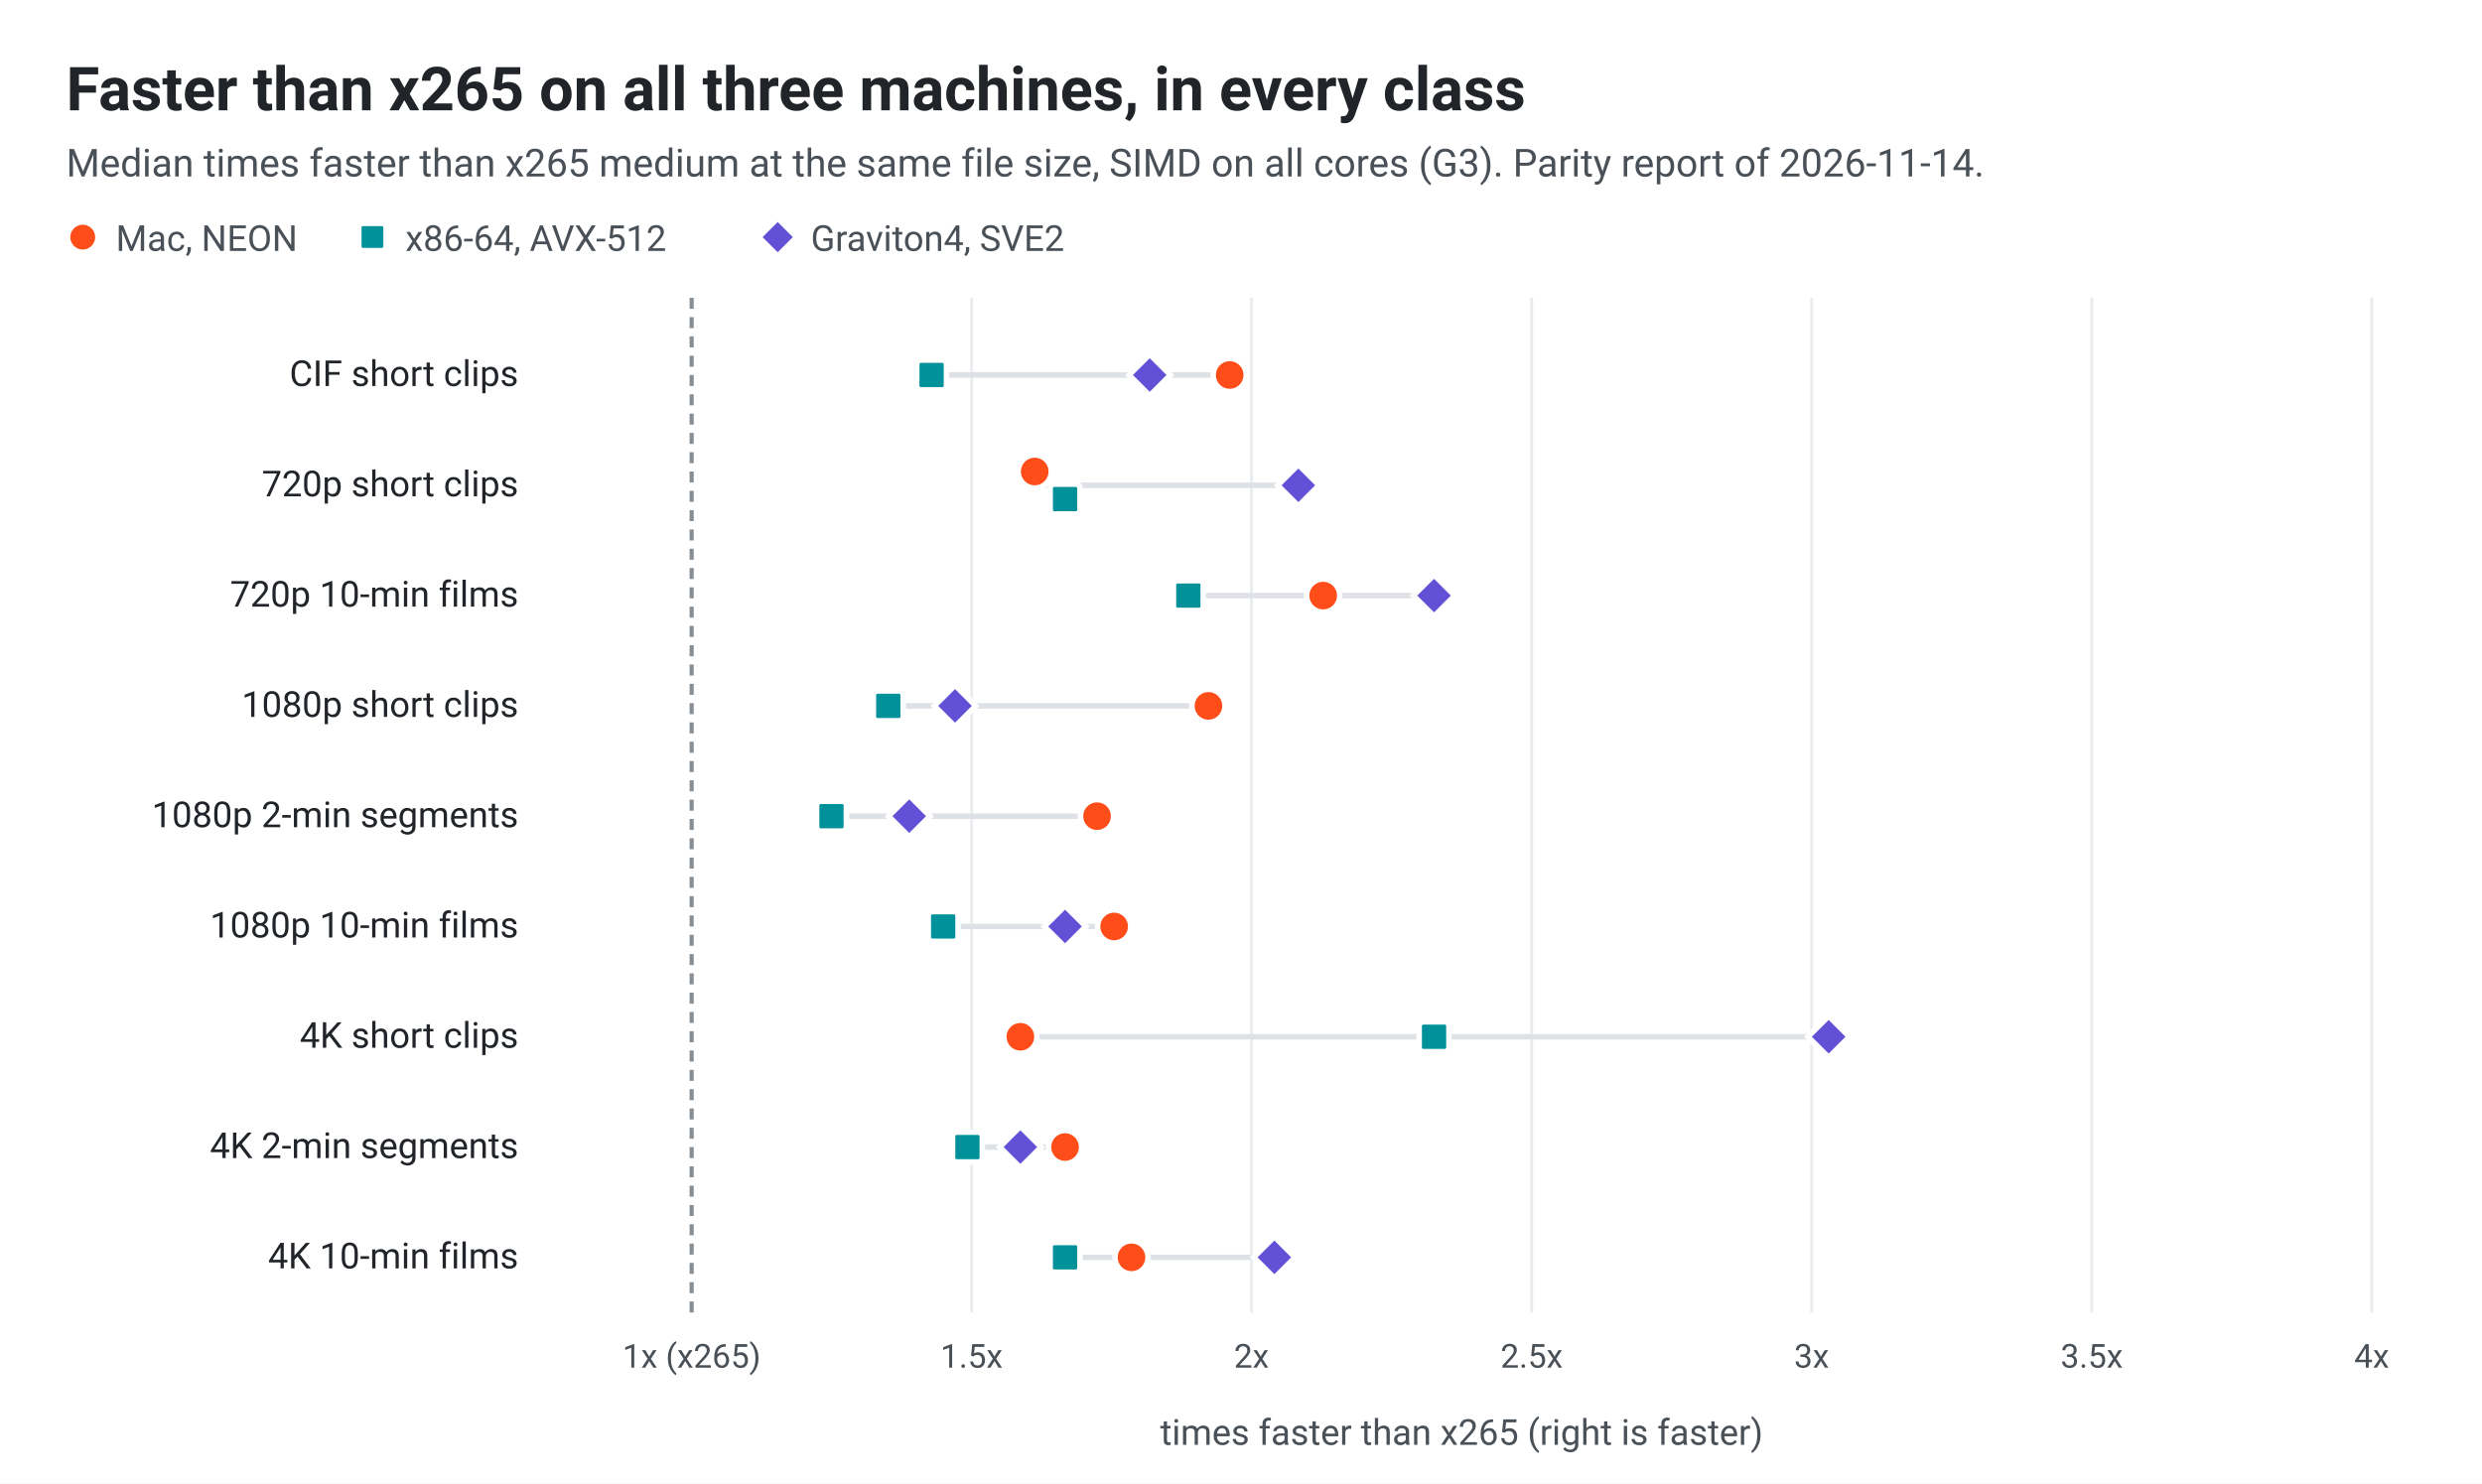
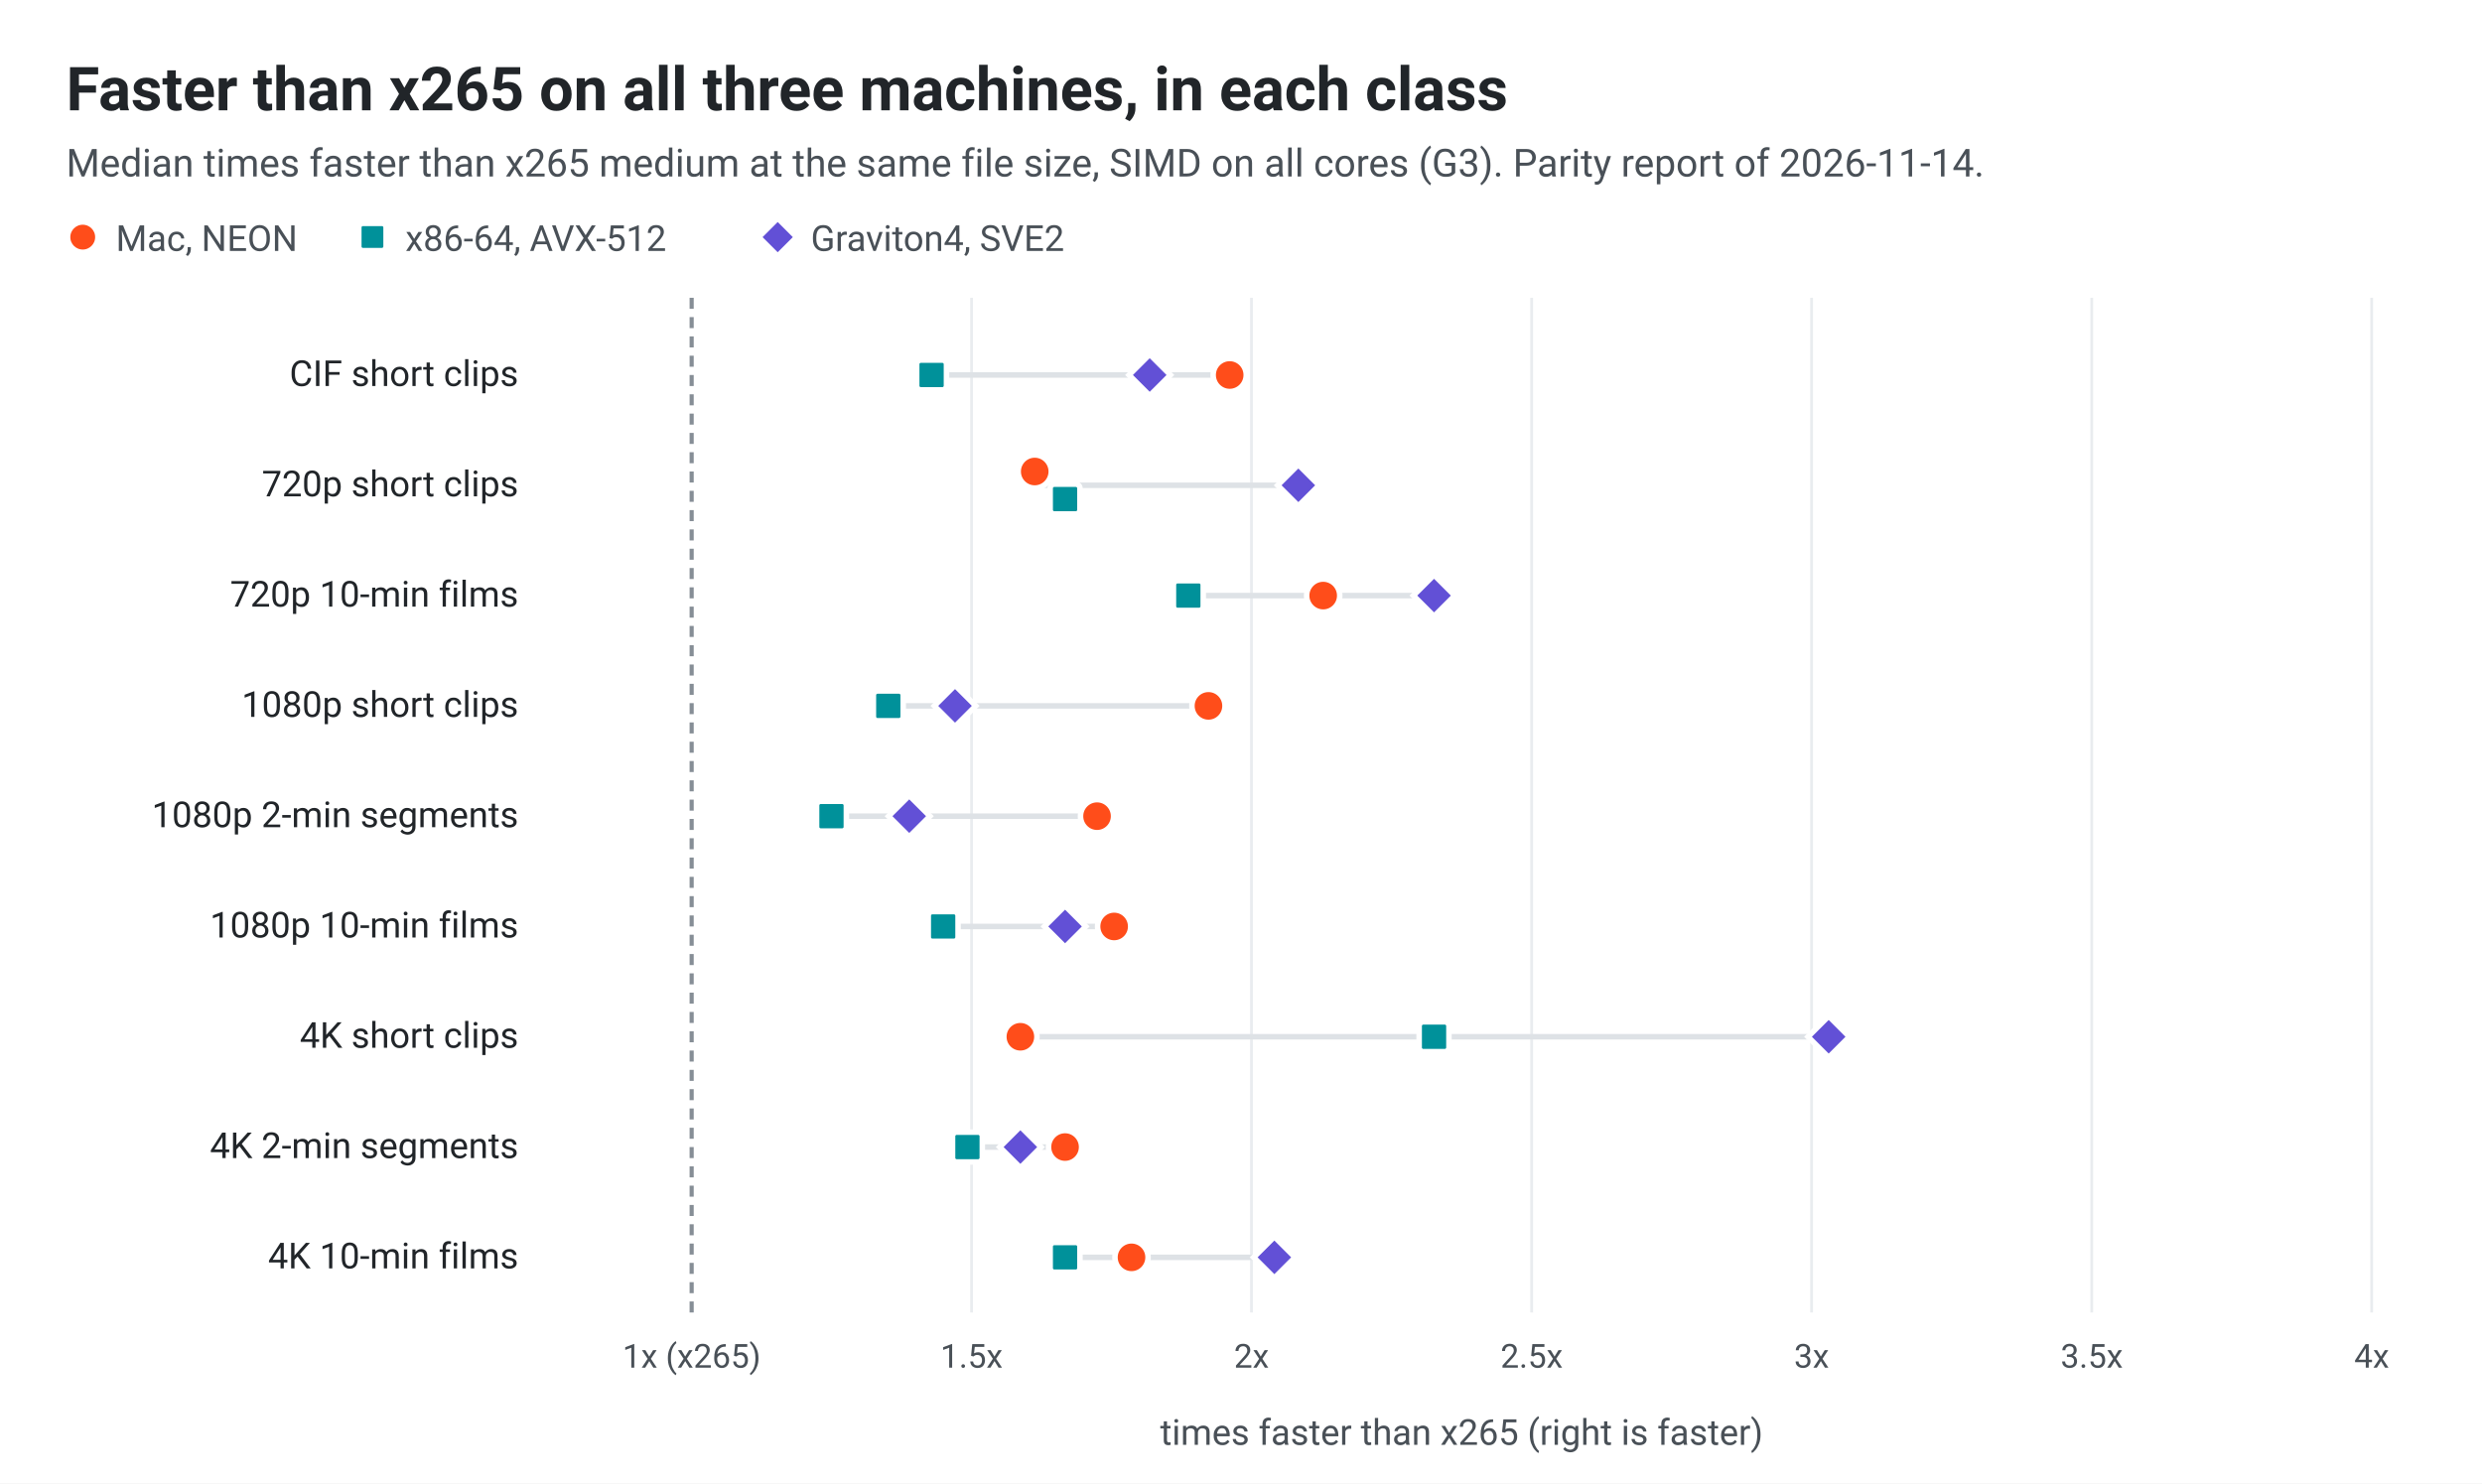
<svg xmlns="http://www.w3.org/2000/svg" width="900" height="538" viewBox="0 0 900 538" role="img">
  <style>
.bg{fill:#ffffff}.t1{fill:#212529}.t2{fill:#495057}.grid{stroke:#e9ecef}
.base{stroke:#868e96}.ring{stroke:#ffffff}.med{stroke:#212529}.band{fill:#f1f3f5}
.s1{fill:#ff4d1a}.s2{fill:#00919a}.s3{fill:#6250d6}.sx{fill:#868e96}
.l1{stroke:#ff4d1a}.l2{stroke:#00919a}.l3{stroke:#6250d6}.lx{stroke:#868e96}.span{stroke:#dee2e6}
.note{fill:#b8330a}.wash{fill:#ffe8dc}
text{font-family:system-ui,-apple-system,"Segoe UI",Roboto,Helvetica,Arial,sans-serif}
@media (prefers-color-scheme:dark){
.bg{fill:#1b1c1e}.t1{fill:#e9ecee}.t2{fill:#b6bcc1}.grid{stroke:#2e3135}
.base{stroke:#8f959a}.ring{stroke:#1b1c1e}.med{stroke:#e9ecee}.band{fill:#23262a}
.s1{fill:#ff4d1a}.s2{fill:#12a3ad}.s3{fill:#9085e9}.sx{fill:#8f959a}
.l1{stroke:#ff4d1a}.l2{stroke:#12a3ad}.l3{stroke:#9085e9}.lx{stroke:#8f959a}.span{stroke:#3a3e43}
.note{fill:#ff8a5c}.wash{fill:#45200f}}
</style>
  <rect width="100%" height="100%" class="bg" />
-   <text x="24.0" y="40.0" font-size="22" class="t1" text-anchor="start" font-weight="600">Faster than x265 on all three machines, in every class</text>
+   <text x="24.0" y="40.0" font-size="22" class="t1" text-anchor="start" font-weight="600">Faster than x265 on all three machines, in each class</text>
  <text x="24.0" y="64.0" font-size="14" class="t2" text-anchor="start">Median times faster than x265 medium at the same file size, SIMD on all cores (G3). Parity report of 2026-11-14.</text>
  <circle cx="30.0" cy="86.0" r="5.5" class="s1 ring" stroke-width="2" />
  <text x="42.0" y="91.0" font-size="13" class="t2" text-anchor="start">Mac, NEON</text>
  <rect x="130.1" y="81.0" width="9.9" height="9.9" rx="1.5" class="s2 ring" stroke-width="2" />
  <text x="147.0" y="91.0" font-size="13" class="t2" text-anchor="start">x86-64, AVX-512</text>
  <polygon points="282.0,79.1 288.9,86.0 282.0,92.9 275.1,86.0" class="s3 ring" stroke-width="2" />
  <text x="294.0" y="91.0" font-size="13" class="t2" text-anchor="start">Graviton4, SVE2</text>
  <line x1="250.8" y1="108" x2="250.8" y2="476" class="base" stroke-width="1.5" stroke-dasharray="4 3" />
  <text x="250.8" y="496.0" font-size="12" class="t2" text-anchor="middle">1x (x265)</text>
  <line x1="352.3" y1="108" x2="352.3" y2="476" class="grid" stroke-width="1" />
  <text x="352.3" y="496.0" font-size="12" class="t2" text-anchor="middle">1.5x</text>
  <line x1="453.8" y1="108" x2="453.8" y2="476" class="grid" stroke-width="1" />
  <text x="453.8" y="496.0" font-size="12" class="t2" text-anchor="middle">2x</text>
  <line x1="555.4" y1="108" x2="555.4" y2="476" class="grid" stroke-width="1" />
  <text x="555.4" y="496.0" font-size="12" class="t2" text-anchor="middle">2.5x</text>
  <line x1="656.9" y1="108" x2="656.9" y2="476" class="grid" stroke-width="1" />
  <text x="656.9" y="496.0" font-size="12" class="t2" text-anchor="middle">3x</text>
  <line x1="758.5" y1="108" x2="758.5" y2="476" class="grid" stroke-width="1" />
  <text x="758.5" y="496.0" font-size="12" class="t2" text-anchor="middle">3.5x</text>
  <line x1="860.0" y1="108" x2="860.0" y2="476" class="grid" stroke-width="1" />
  <text x="860.0" y="496.0" font-size="12" class="t2" text-anchor="middle">4x</text>
  <text x="530.0" y="524.0" font-size="13" class="t2" text-anchor="middle">times faster than x265 (right is faster)</text>
  <text x="188.0" y="140.0" font-size="13" class="t1" text-anchor="end">CIF short clips</text>
  <line x1="337.8" y1="136.0" x2="445.9" y2="136.0" class="span" stroke-width="2" />
  <circle cx="445.9" cy="136.0" r="6" class="s1 ring" stroke-width="2" />
  <rect x="332.4" y="130.6" width="10.8" height="10.8" rx="1.5" class="s2 ring" stroke-width="2" />
  <polygon points="416.9,128.5 424.4,136.0 416.9,143.5 409.4,136.0" class="s3 ring" stroke-width="2" />
  <text x="188.0" y="180.0" font-size="13" class="t1" text-anchor="end">720p short clips</text>
  <line x1="375.2" y1="176.0" x2="470.8" y2="176.0" class="span" stroke-width="2" />
  <circle cx="375.2" cy="171.0" r="6" class="s1 ring" stroke-width="2" />
  <rect x="380.8" y="175.6" width="10.8" height="10.8" rx="1.5" class="s2 ring" stroke-width="2" />
  <polygon points="470.8,168.5 478.3,176.0 470.8,183.5 463.3,176.0" class="s3 ring" stroke-width="2" />
  <text x="188.0" y="220.0" font-size="13" class="t1" text-anchor="end">720p 10-min films</text>
  <line x1="430.9" y1="216.0" x2="520.0" y2="216.0" class="span" stroke-width="2" />
  <circle cx="479.8" cy="216.0" r="6" class="s1 ring" stroke-width="2" />
  <rect x="425.5" y="210.6" width="10.8" height="10.8" rx="1.5" class="s2 ring" stroke-width="2" />
  <polygon points="520.0,208.5 527.5,216.0 520.0,223.5 512.5,216.0" class="s3 ring" stroke-width="2" />
  <text x="188.0" y="260.0" font-size="13" class="t1" text-anchor="end">1080p short clips</text>
  <line x1="322.1" y1="256.0" x2="438.2" y2="256.0" class="span" stroke-width="2" />
  <circle cx="438.2" cy="256.0" r="6" class="s1 ring" stroke-width="2" />
  <rect x="316.7" y="250.6" width="10.8" height="10.8" rx="1.5" class="s2 ring" stroke-width="2" />
  <polygon points="346.3,248.5 353.8,256.0 346.3,263.5 338.8,256.0" class="s3 ring" stroke-width="2" />
  <text x="188.0" y="300.0" font-size="13" class="t1" text-anchor="end">1080p 2-min segments</text>
  <line x1="301.5" y1="296.0" x2="397.8" y2="296.0" class="span" stroke-width="2" />
  <circle cx="397.8" cy="296.0" r="6" class="s1 ring" stroke-width="2" />
  <rect x="296.1" y="290.6" width="10.8" height="10.8" rx="1.5" class="s2 ring" stroke-width="2" />
  <polygon points="329.7,288.5 337.2,296.0 329.7,303.5 322.2,296.0" class="s3 ring" stroke-width="2" />
  <text x="188.0" y="340.0" font-size="13" class="t1" text-anchor="end">1080p 10-min films</text>
  <line x1="342.0" y1="336.0" x2="404.0" y2="336.0" class="span" stroke-width="2" />
  <circle cx="404.0" cy="336.0" r="6" class="s1 ring" stroke-width="2" />
  <rect x="336.6" y="330.6" width="10.8" height="10.8" rx="1.5" class="s2 ring" stroke-width="2" />
  <polygon points="386.2,328.5 393.7,336.0 386.2,343.5 378.7,336.0" class="s3 ring" stroke-width="2" />
  <text x="188.0" y="380.0" font-size="13" class="t1" text-anchor="end">4K short clips</text>
  <line x1="370.0" y1="376.0" x2="663.1" y2="376.0" class="span" stroke-width="2" />
  <circle cx="370.0" cy="376.0" r="6" class="s1 ring" stroke-width="2" />
  <rect x="514.6" y="370.6" width="10.8" height="10.8" rx="1.5" class="s2 ring" stroke-width="2" />
  <polygon points="663.1,368.5 670.6,376.0 663.1,383.5 655.6,376.0" class="s3 ring" stroke-width="2" />
  <text x="188.0" y="420.0" font-size="13" class="t1" text-anchor="end">4K 2-min segments</text>
  <line x1="350.8" y1="416.0" x2="386.2" y2="416.0" class="span" stroke-width="2" />
  <circle cx="386.2" cy="416.0" r="6" class="s1 ring" stroke-width="2" />
  <rect x="345.4" y="410.6" width="10.8" height="10.8" rx="1.5" class="s2 ring" stroke-width="2" />
  <polygon points="370.0,408.5 377.5,416.0 370.0,423.5 362.5,416.0" class="s3 ring" stroke-width="2" />
  <text x="188.0" y="460.0" font-size="13" class="t1" text-anchor="end">4K 10-min films</text>
  <line x1="386.2" y1="456.0" x2="462.1" y2="456.0" class="span" stroke-width="2" />
  <circle cx="410.3" cy="456.0" r="6" class="s1 ring" stroke-width="2" />
  <rect x="380.8" y="450.6" width="10.8" height="10.8" rx="1.5" class="s2 ring" stroke-width="2" />
  <polygon points="462.1,448.5 469.6,456.0 462.1,463.5 454.6,456.0" class="s3 ring" stroke-width="2" />
</svg>
